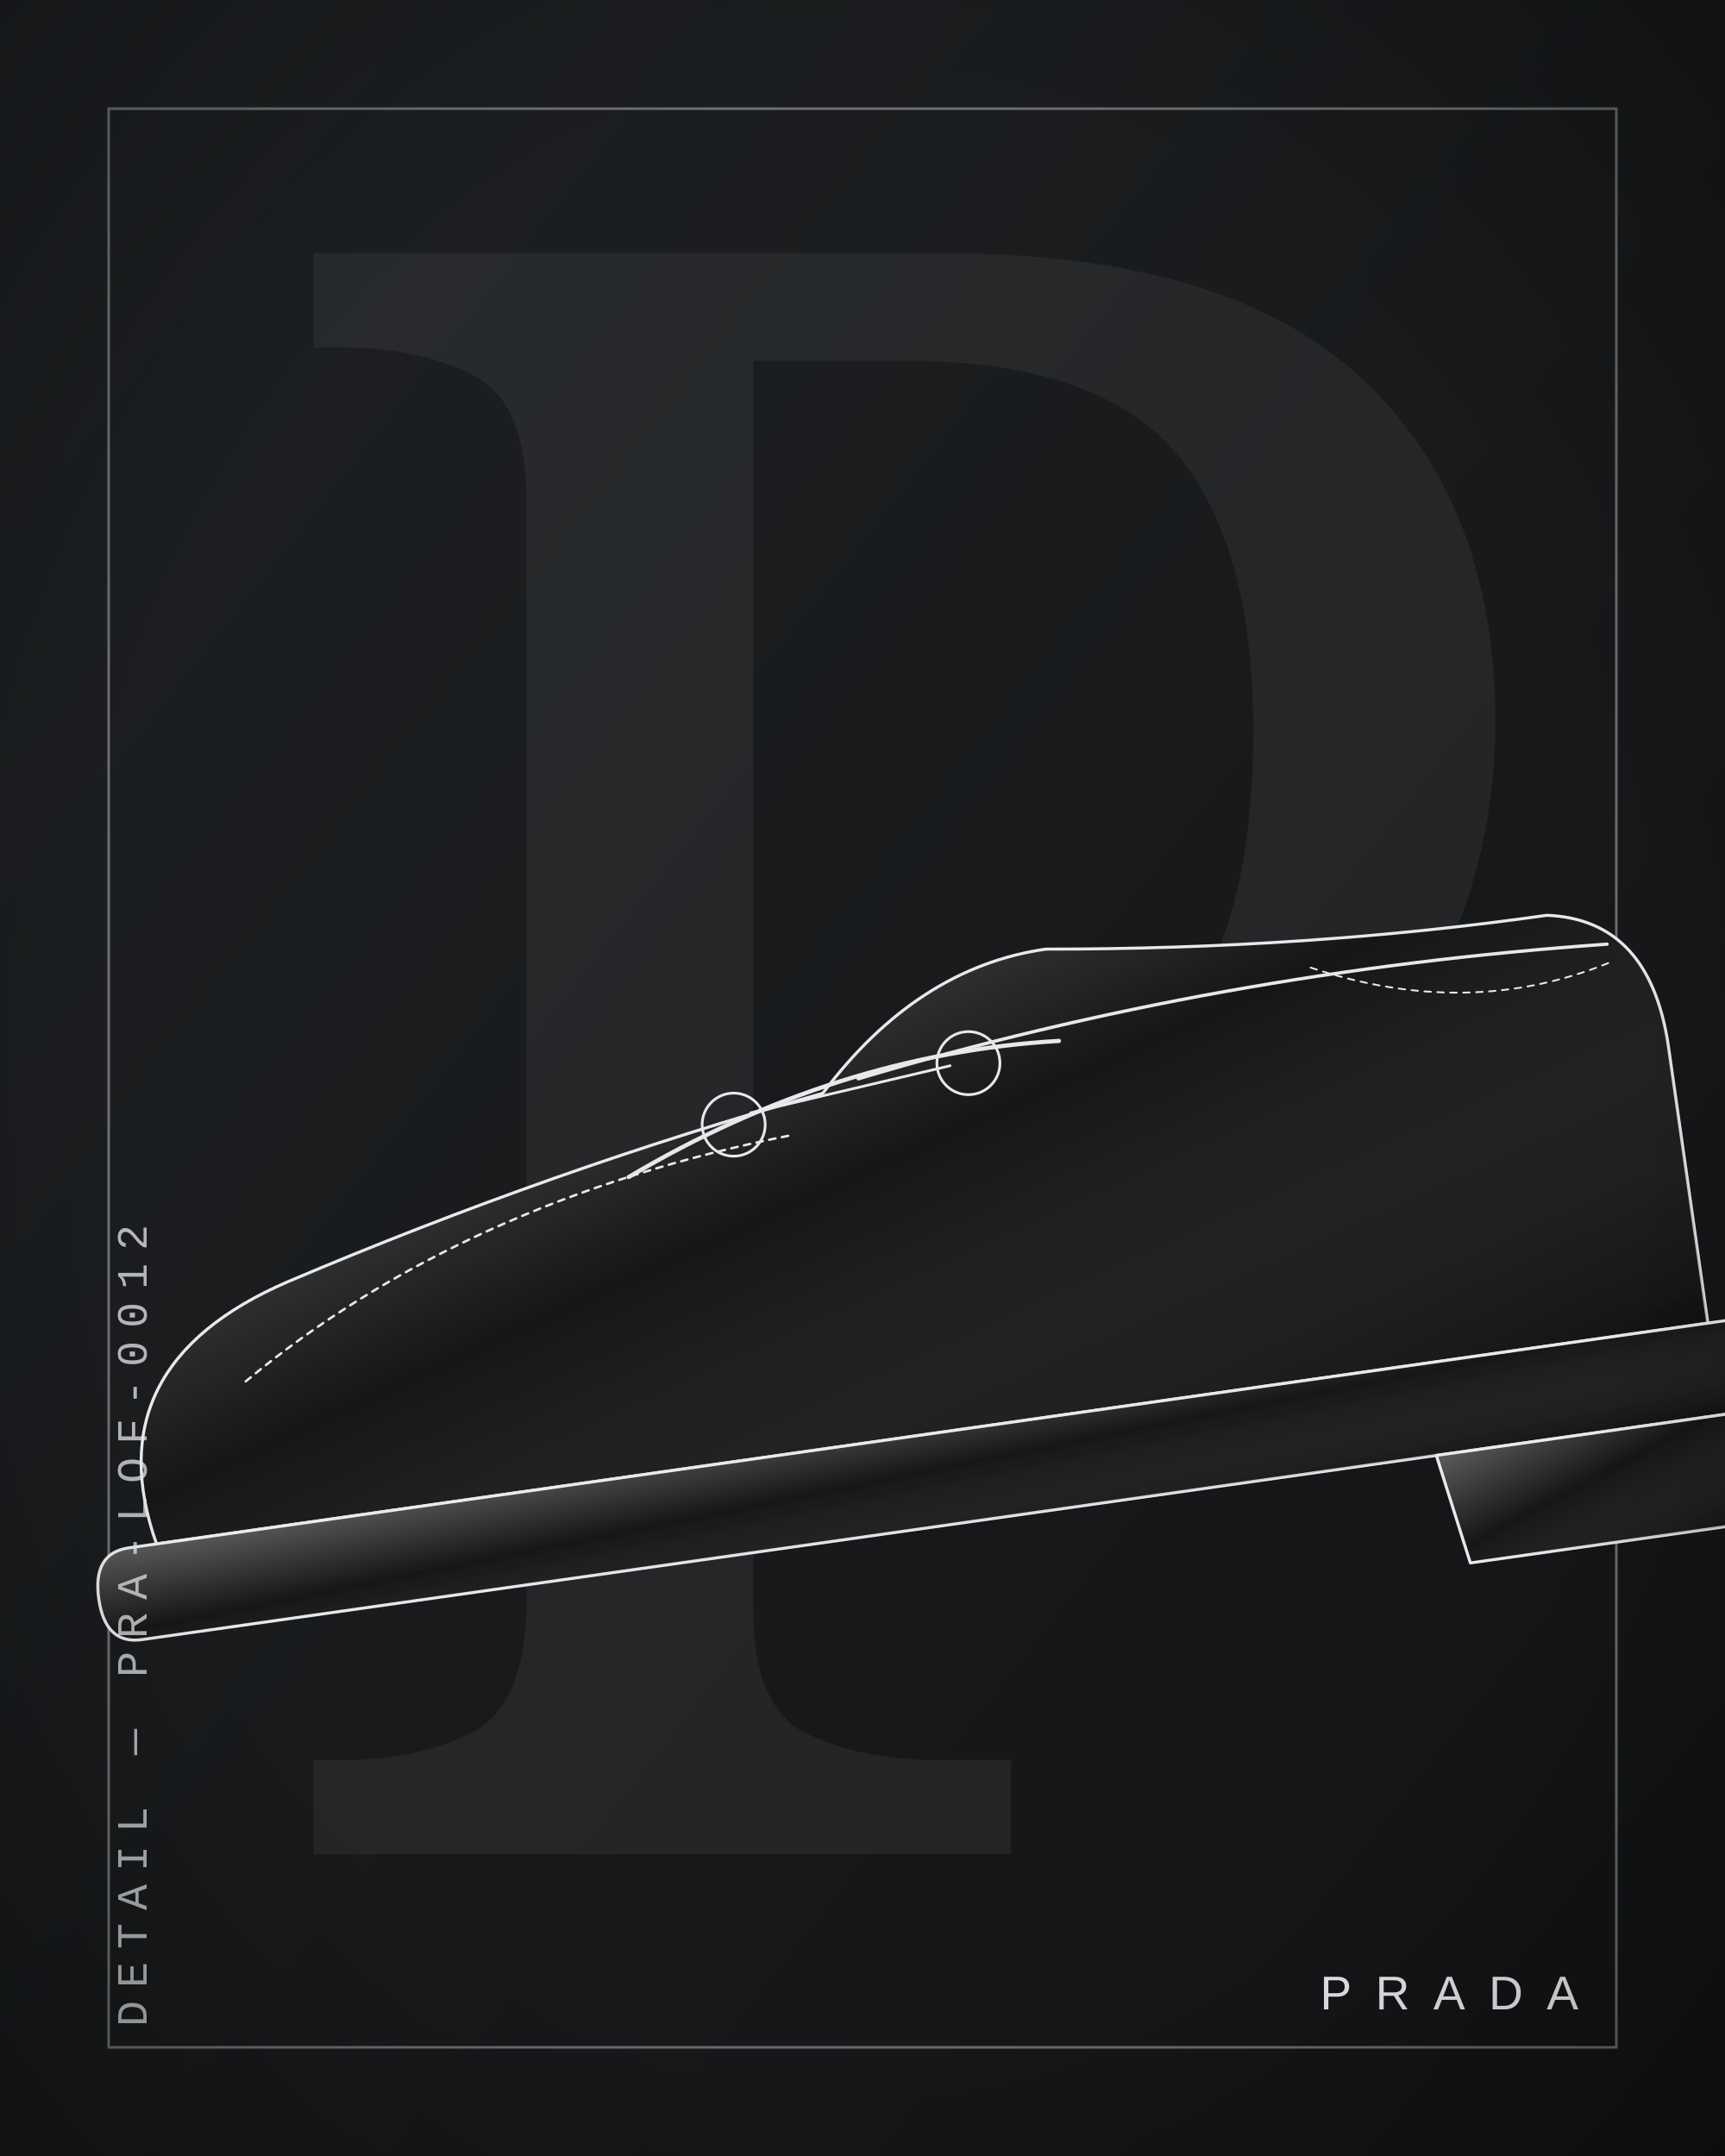
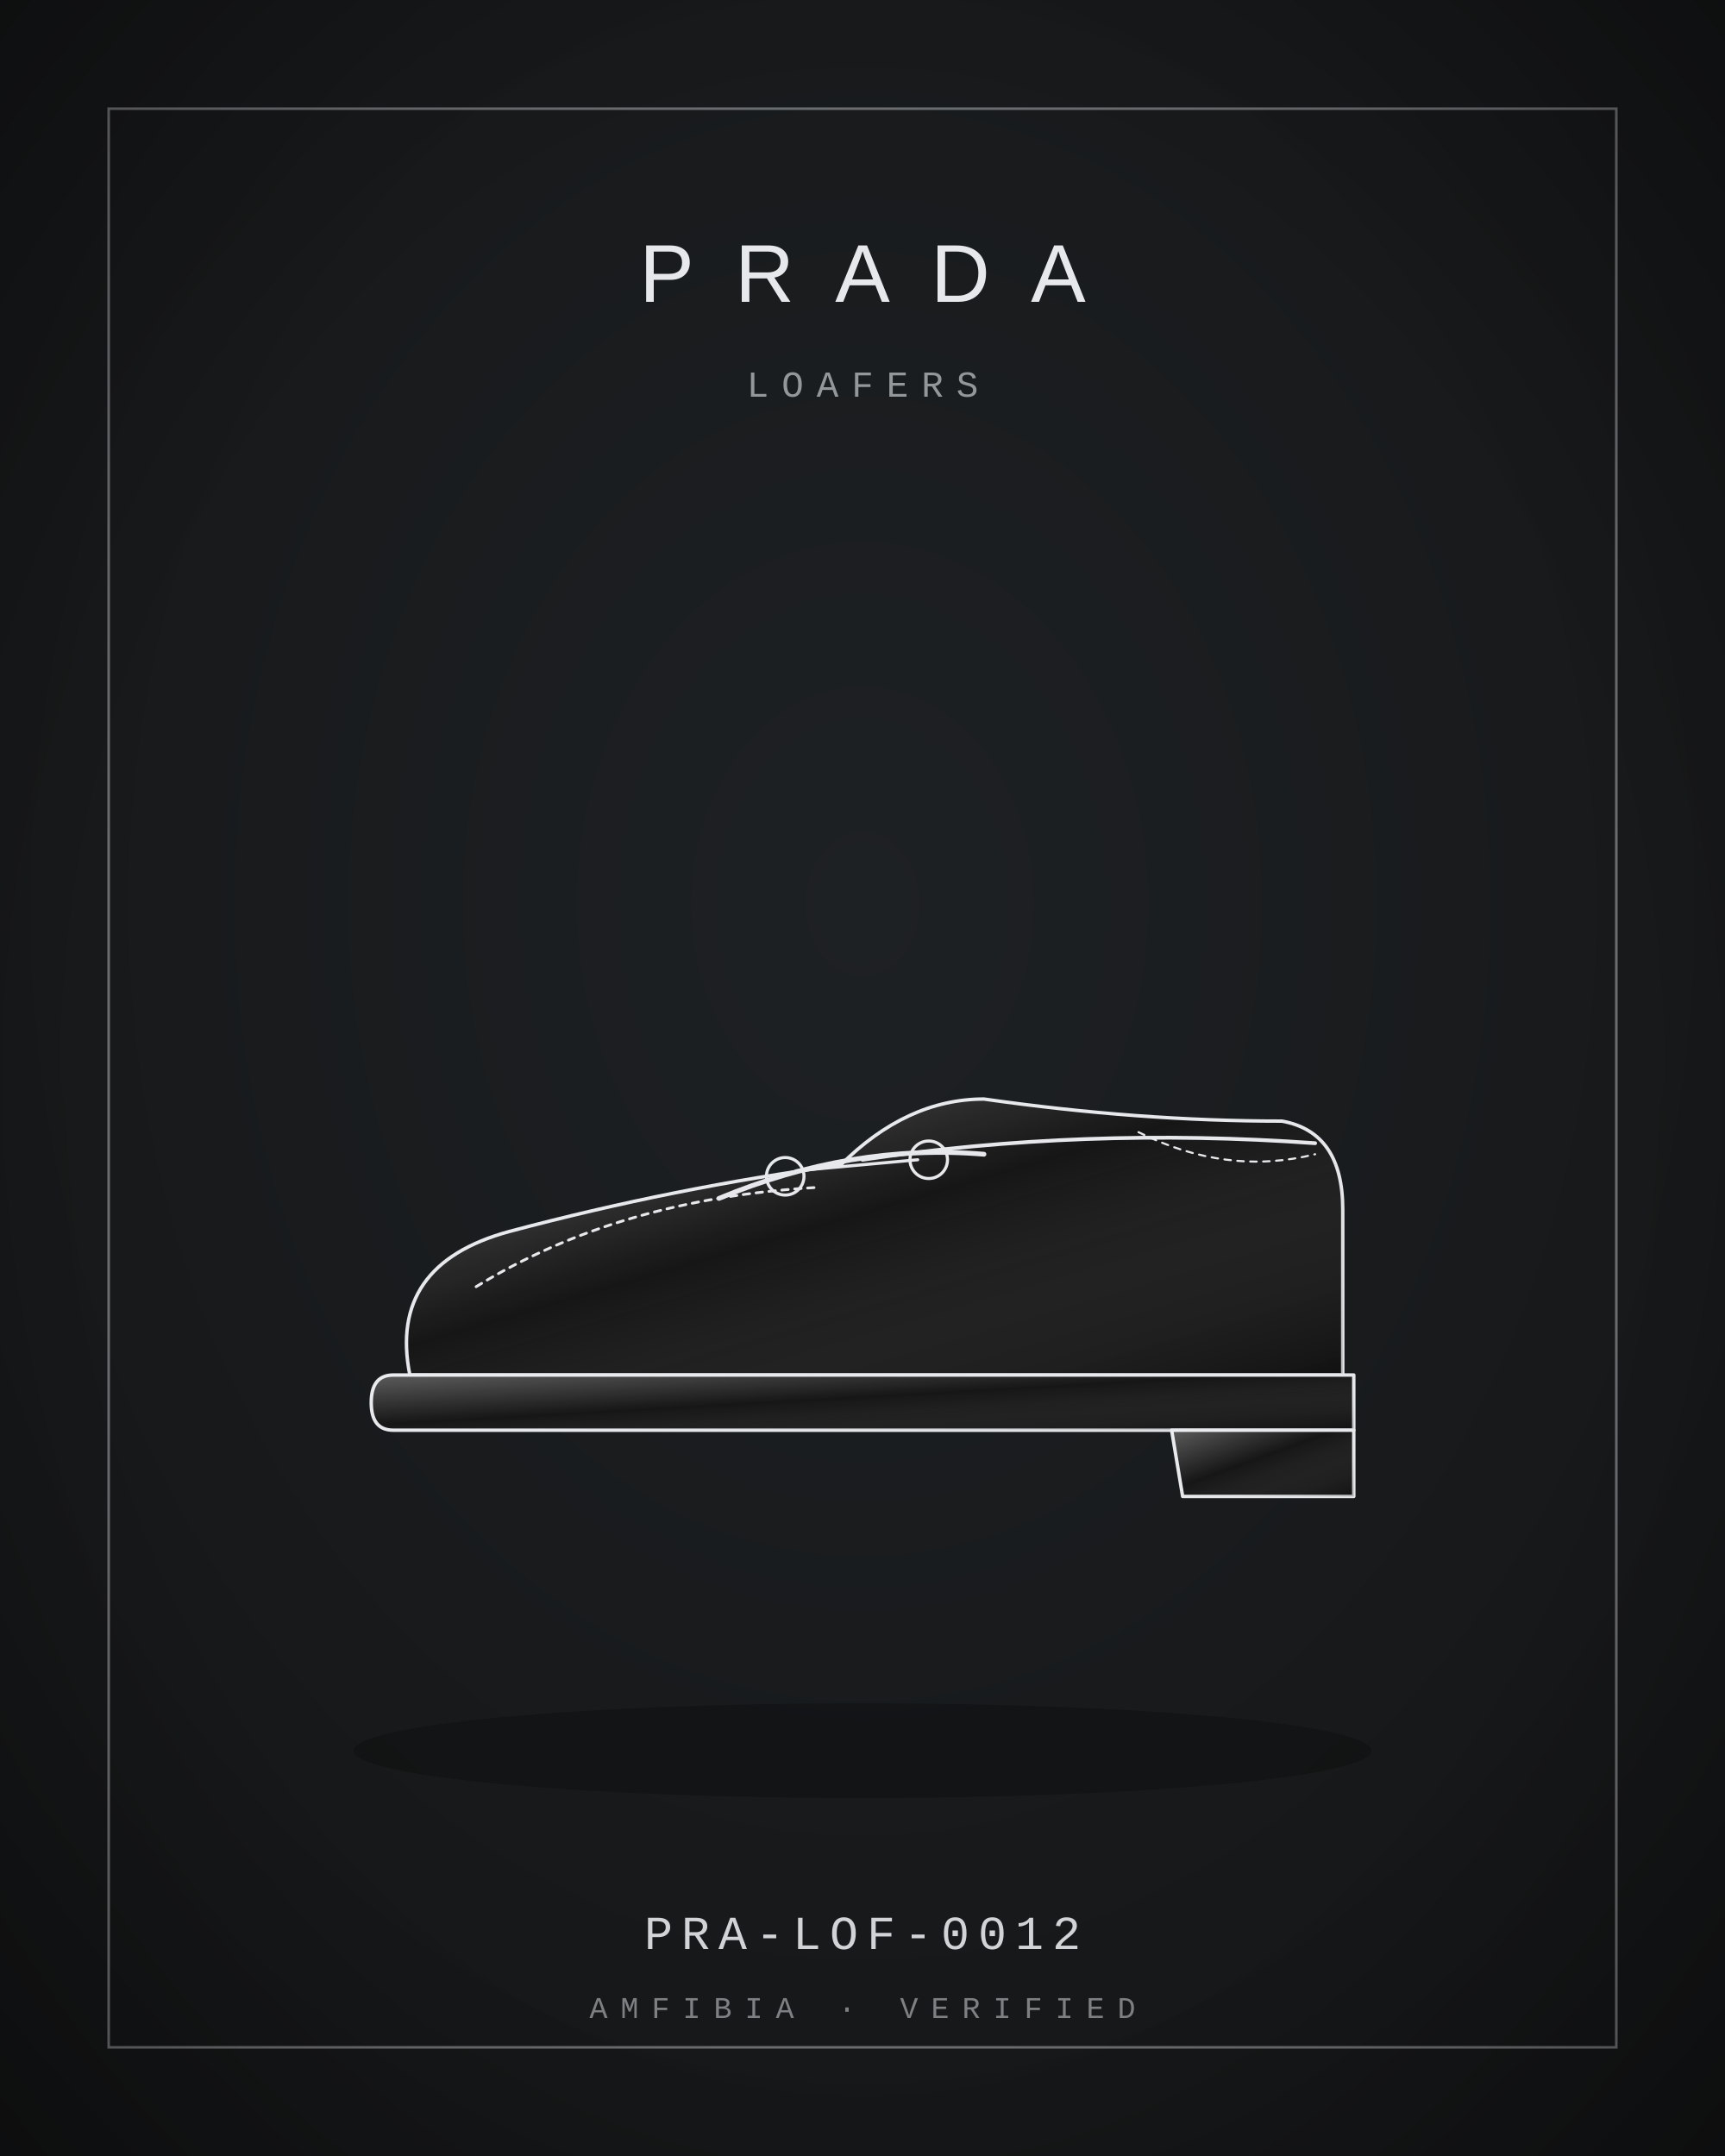
<svg xmlns="http://www.w3.org/2000/svg" viewBox="0 0 400 500" width="800" height="1000">
  <defs>
    <radialGradient id="bg" cx="50%" cy="42%" r="80%">
      <stop offset="0" stop-color="#1E2124" />
      <stop offset="1" stop-color="#121314" />
    </radialGradient>
    <linearGradient id="bgd" x1="0" y1="0" x2="1" y2="1">
      <stop offset="0" stop-color="#1E2124" />
      <stop offset="1" stop-color="#121314" />
    </linearGradient>
    <linearGradient id="sheen" x1="0" y1="0" x2="1" y2="1">
      <stop offset="0" stop-color="#fff" stop-opacity=".30" />
      <stop offset=".45" stop-color="#fff" stop-opacity="0" />
      <stop offset="1" stop-color="#000" stop-opacity=".22" />
    </linearGradient>
    <linearGradient id="multi" x1="0" y1="0" x2="1" y2="1">
      <stop offset="0" stop-color="#B3122E" />
      <stop offset=".35" stop-color="#C9A227" />
      <stop offset=".7" stop-color="#2F5D46" />
      <stop offset="1" stop-color="#3557A0" />
    </linearGradient>
    <radialGradient id="vig" cx="50%" cy="50%" r="75%">
      <stop offset=".6" stop-color="#000" stop-opacity="0" />
      <stop offset="1" stop-color="#000" stop-opacity=".35" />
    </radialGradient>
  </defs>
-   <rect width="400" height="500" fill="url(#bgd)" />
-   <text x="210" y="430" text-anchor="middle" font-family="Georgia, serif" font-size="520" fill="#E6E8EB" opacity="0.06">P</text>
+   <rect width="400" height="500" fill="url(#bg)" />
  <rect x="25.2" y="25.2" width="349.6" height="449.6" fill="none" stroke="#E6E8EB" stroke-width="0.6" opacity="0.4" />
-   <g transform="rotate(-8.1 200 250) translate(-16 20) scale(2.15)">
-     <path d="M18 146 Q14 126 36 120 Q66 112 96 108 Q108 96 122 96 Q150 100 176 100 Q187 102 187 116 L187 146 Z" fill="#161616" stroke="#E6E8EB" stroke-width="1.4" stroke-linejoin="round" stroke-linecap="round" vector-effect="non-scaling-stroke" />
+   <ellipse cx="200" cy="406" rx="118" ry="11" fill="#000" opacity="0.22" />
+   <g transform="translate(72 132) scale(1.28)">
+     <path d="M18 146 Q14 126 36 120 Q66 112 96 108 Q108 96 122 96 Q150 100 176 100 Q187 102 187 116 L187 146 Z" fill="#161616" stroke="#E6E8EB" stroke-width="1.6" stroke-linejoin="round" stroke-linecap="round" vector-effect="non-scaling-stroke" />
    <path d="M18 146 Q14 126 36 120 Q66 112 96 108 Q108 96 122 96 Q150 100 176 100 Q187 102 187 116 L187 146 Z" fill="url(#sheen)" stroke="none" />
-     <path d="M100 107 Q140 101 182 104" fill="none" stroke="#E6E8EB" stroke-width="1.54" stroke-linejoin="round" stroke-linecap="round" vector-effect="non-scaling-stroke" />
-     <path d="M15 146 L189 146 L189 156 L15 156 Q11 156 11 151 Q11 146 15 146 Z" fill="#161616" stroke="#E6E8EB" stroke-width="1.4" stroke-linejoin="round" stroke-linecap="round" vector-effect="non-scaling-stroke" />
+     <path d="M100 107 Q140 101 182 104" fill="none" stroke="#E6E8EB" stroke-width="1.76" stroke-linejoin="round" stroke-linecap="round" vector-effect="non-scaling-stroke" />
+     <path d="M15 146 L189 146 L189 156 L15 156 Q11 156 11 151 Q11 146 15 146 Z" fill="#161616" stroke="#E6E8EB" stroke-width="1.6" stroke-linejoin="round" stroke-linecap="round" vector-effect="non-scaling-stroke" />
    <path d="M15 146 L189 146 L189 156 L15 156 Q11 156 11 151 Q11 146 15 146 Z" fill="url(#sheen)" stroke="none" />
-     <path d="M156 156 L189 156 L189 168 L158 168 Z" fill="#161616" stroke="#E6E8EB" stroke-width="1.4" stroke-linejoin="round" stroke-linecap="round" vector-effect="non-scaling-stroke" />
+     <path d="M156 156 L189 156 L189 168 L158 168 Z" fill="#161616" stroke="#E6E8EB" stroke-width="1.6" stroke-linejoin="round" stroke-linecap="round" vector-effect="non-scaling-stroke" />
    <path d="M156 156 L189 156 L189 168 L158 168 Z" fill="url(#sheen)" stroke="none" />
-     <path d="M30 130 Q56 114 92 112" fill="none" stroke="#E6E8EB" stroke-width="1.12" stroke-dasharray="3 3" stroke-linejoin="round" stroke-linecap="round" vector-effect="non-scaling-stroke" />
-     <path d="M74 114 Q98 104 122 106" fill="none" stroke="#E6E8EB" stroke-width="1.96" stroke-linejoin="round" stroke-linecap="round" vector-effect="non-scaling-stroke" />
-     <path d="M88 109 L110 107 M86 110 m-3.4 0 a3.4 3.4 0 1 0 6.8 0 a3.4 3.4 0 1 0 -6.8 0 M112 107 m-3.4 0 a3.4 3.4 0 1 0 6.8 0 a3.4 3.4 0 1 0 -6.8 0" fill="none" stroke="#E6E8EB" stroke-width="1.26" stroke-linejoin="round" stroke-linecap="round" vector-effect="non-scaling-stroke" />
-     <path d="M150 102 Q166 110 182 106" fill="none" stroke="#E6E8EB" stroke-width="0.84" stroke-dasharray="3 3" stroke-linejoin="round" stroke-linecap="round" vector-effect="non-scaling-stroke" />
-   </g>
-   <g transform="translate(34 470) rotate(-90)">
-     <text x="0" y="0" text-anchor="start" font-family="'Courier New', Courier, monospace" font-size="10" letter-spacing="3" fill="#E6E8EB" opacity="0.75">DETAIL — PRA-LOF-0012</text>
+     <path d="M30 130 Q56 114 92 112" fill="none" stroke="#E6E8EB" stroke-width="1.28" stroke-dasharray="3 3" stroke-linejoin="round" stroke-linecap="round" vector-effect="non-scaling-stroke" />
+     <path d="M74 114 Q98 104 122 106" fill="none" stroke="#E6E8EB" stroke-width="2.24" stroke-linejoin="round" stroke-linecap="round" vector-effect="non-scaling-stroke" />
+     <path d="M88 109 L110 107 M86 110 m-3.4 0 a3.4 3.4 0 1 0 6.8 0 a3.4 3.4 0 1 0 -6.8 0 M112 107 m-3.4 0 a3.4 3.4 0 1 0 6.8 0 a3.4 3.4 0 1 0 -6.8 0" fill="none" stroke="#E6E8EB" stroke-width="1.44" stroke-linejoin="round" stroke-linecap="round" vector-effect="non-scaling-stroke" />
+     <path d="M150 102 Q166 110 182 106" fill="none" stroke="#E6E8EB" stroke-width="0.96" stroke-dasharray="3 3" stroke-linejoin="round" stroke-linecap="round" vector-effect="non-scaling-stroke" />
  </g>
  <g>
-     <text x="366" y="466" text-anchor="end" font-size="11" fill="#E6E8EB" font-family="'Helvetica Neue', Arial, sans-serif" font-weight="300" letter-spacing="5.5">PRADA</text>
+     <text x="200" y="70" text-anchor="middle" font-size="19" fill="#E6E8EB" font-family="'Helvetica Neue', Arial, sans-serif" font-weight="300" letter-spacing="9.5">PRADA</text>
  </g>
+   <text x="200" y="92" text-anchor="middle" font-family="'Courier New', Courier, monospace" font-size="8.5" letter-spacing="3" fill="#E6E8EB" opacity="0.6">LOAFERS</text>
+   <text x="200" y="452" text-anchor="middle" font-family="'Courier New', Courier, monospace" font-size="11" letter-spacing="2" fill="#E6E8EB" opacity="0.9">PRA-LOF-0012</text>
+   <text x="200" y="468" text-anchor="middle" font-family="'Courier New', Courier, monospace" font-size="7" letter-spacing="3" fill="#E6E8EB" opacity="0.5">AMFIBIA · VERIFIED</text>
  <rect width="400" height="500" fill="url(#vig)" />
</svg>
